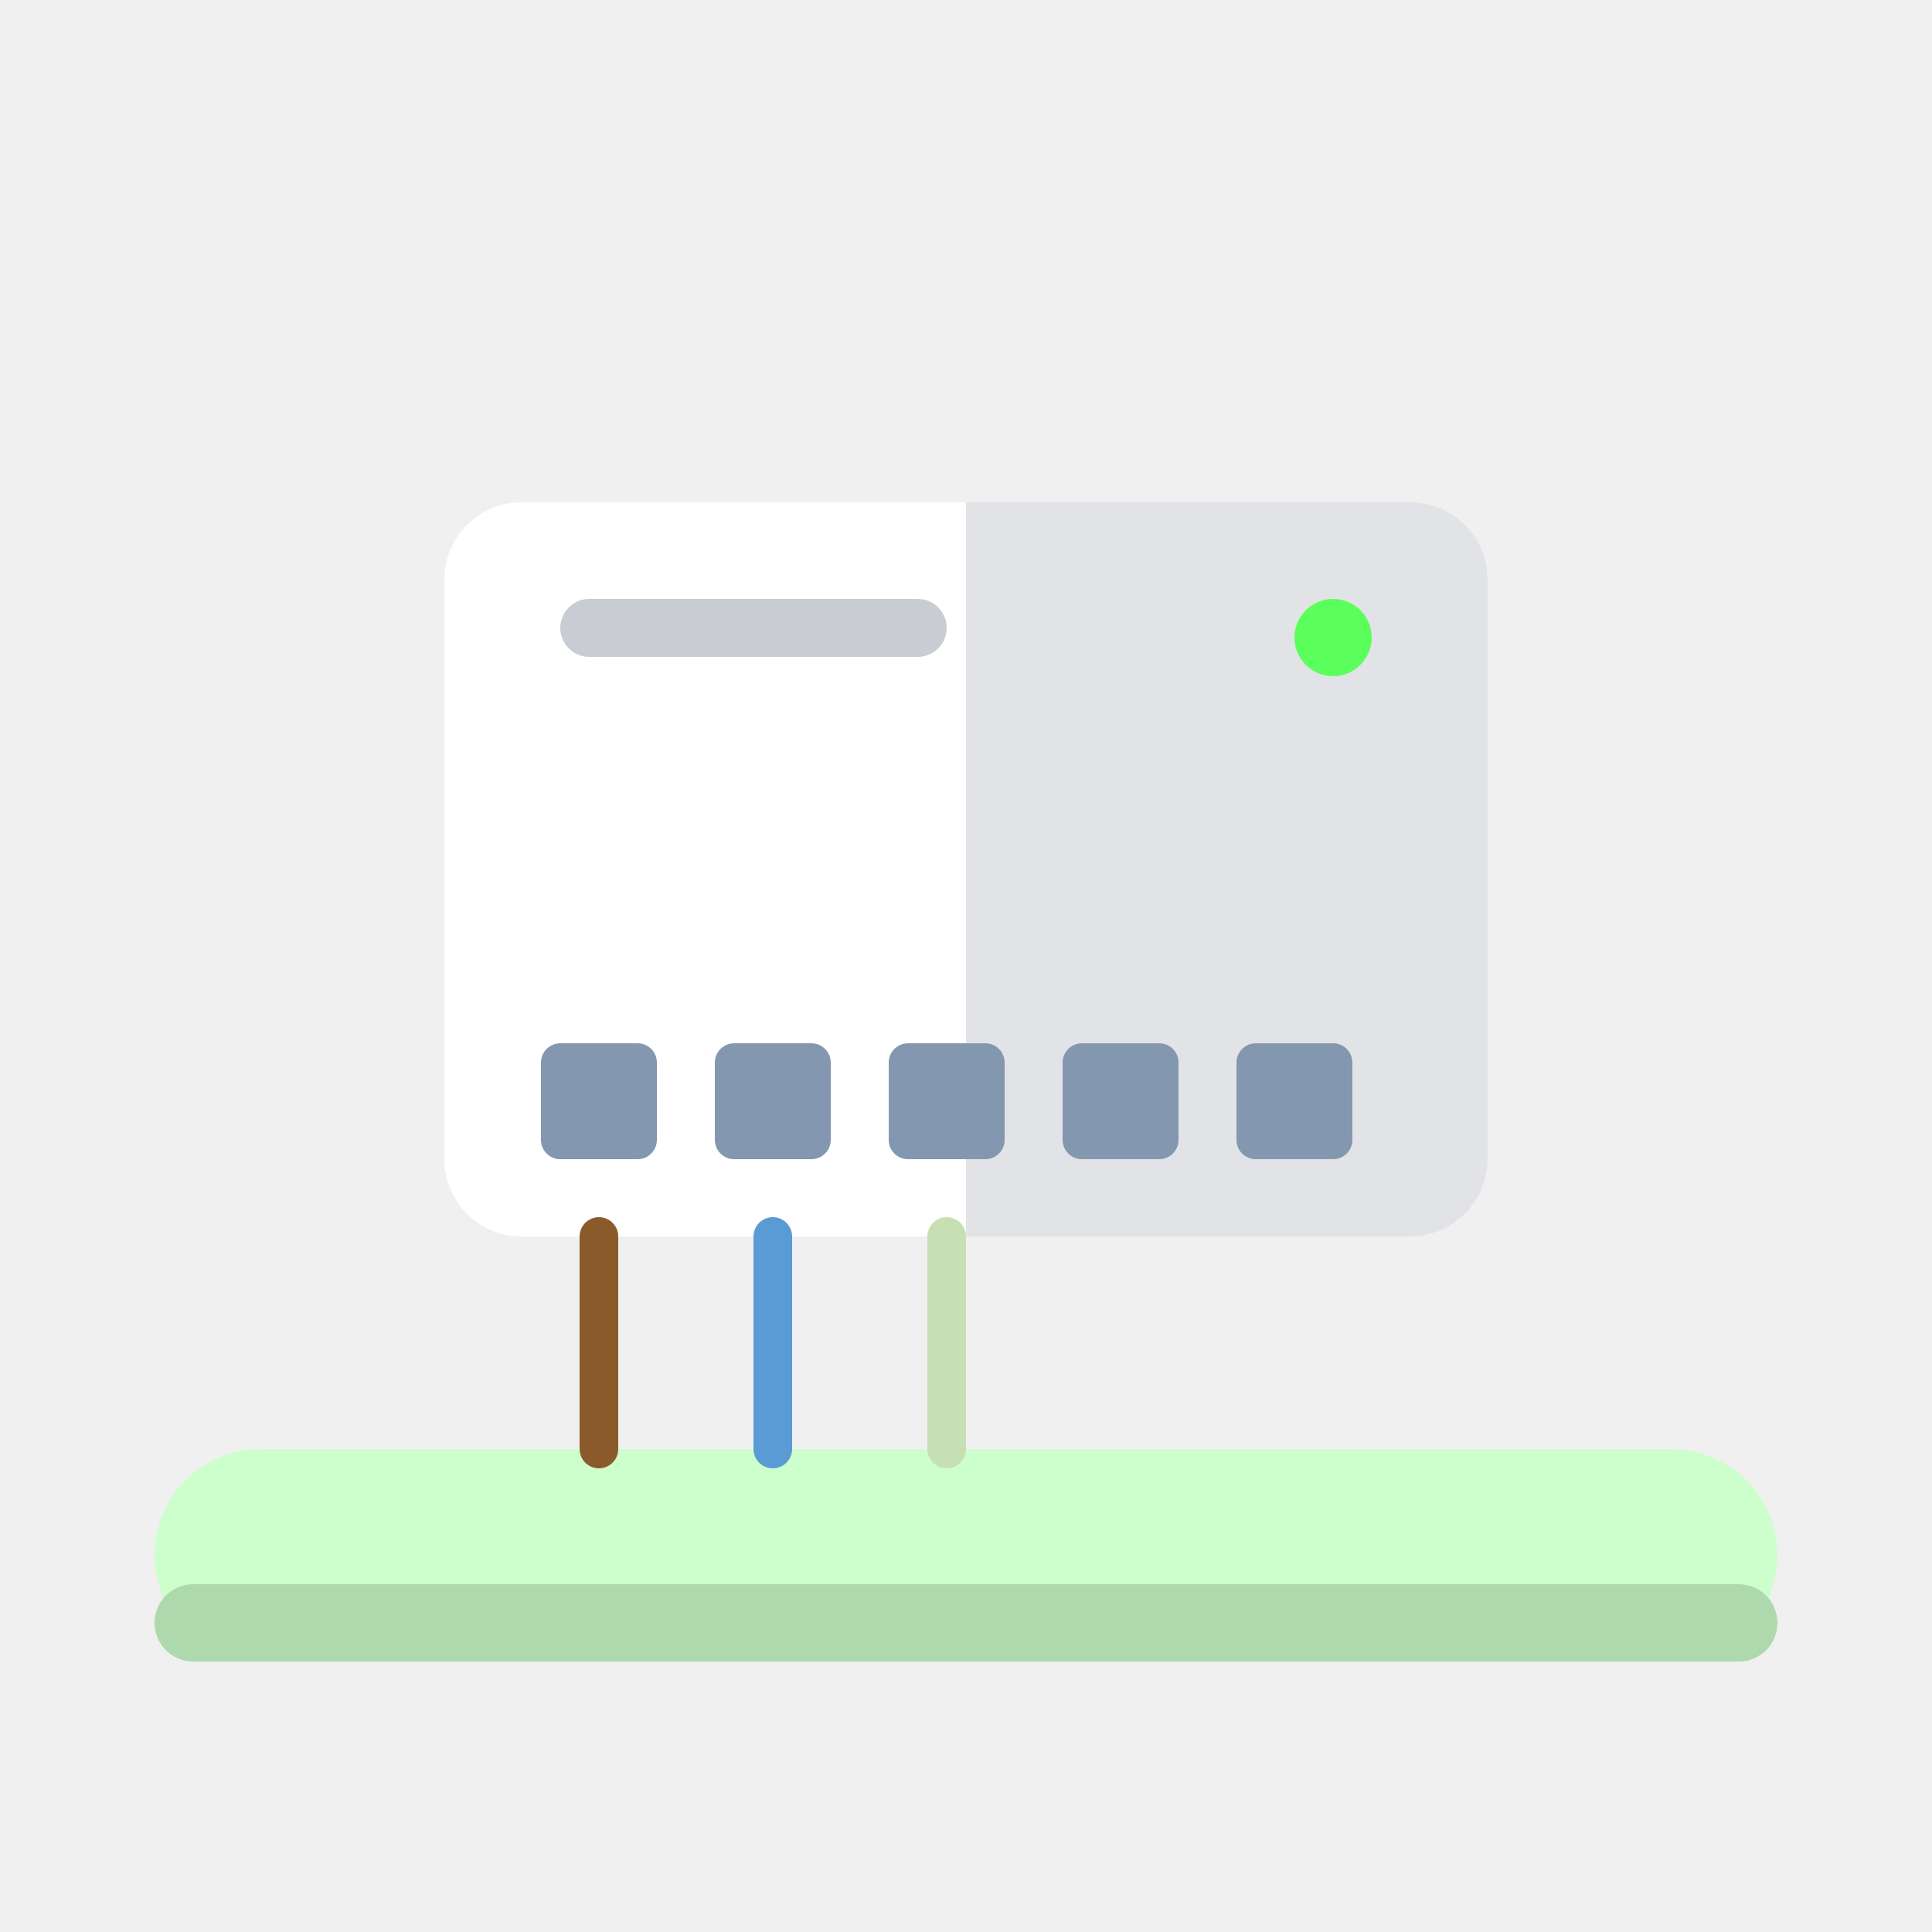
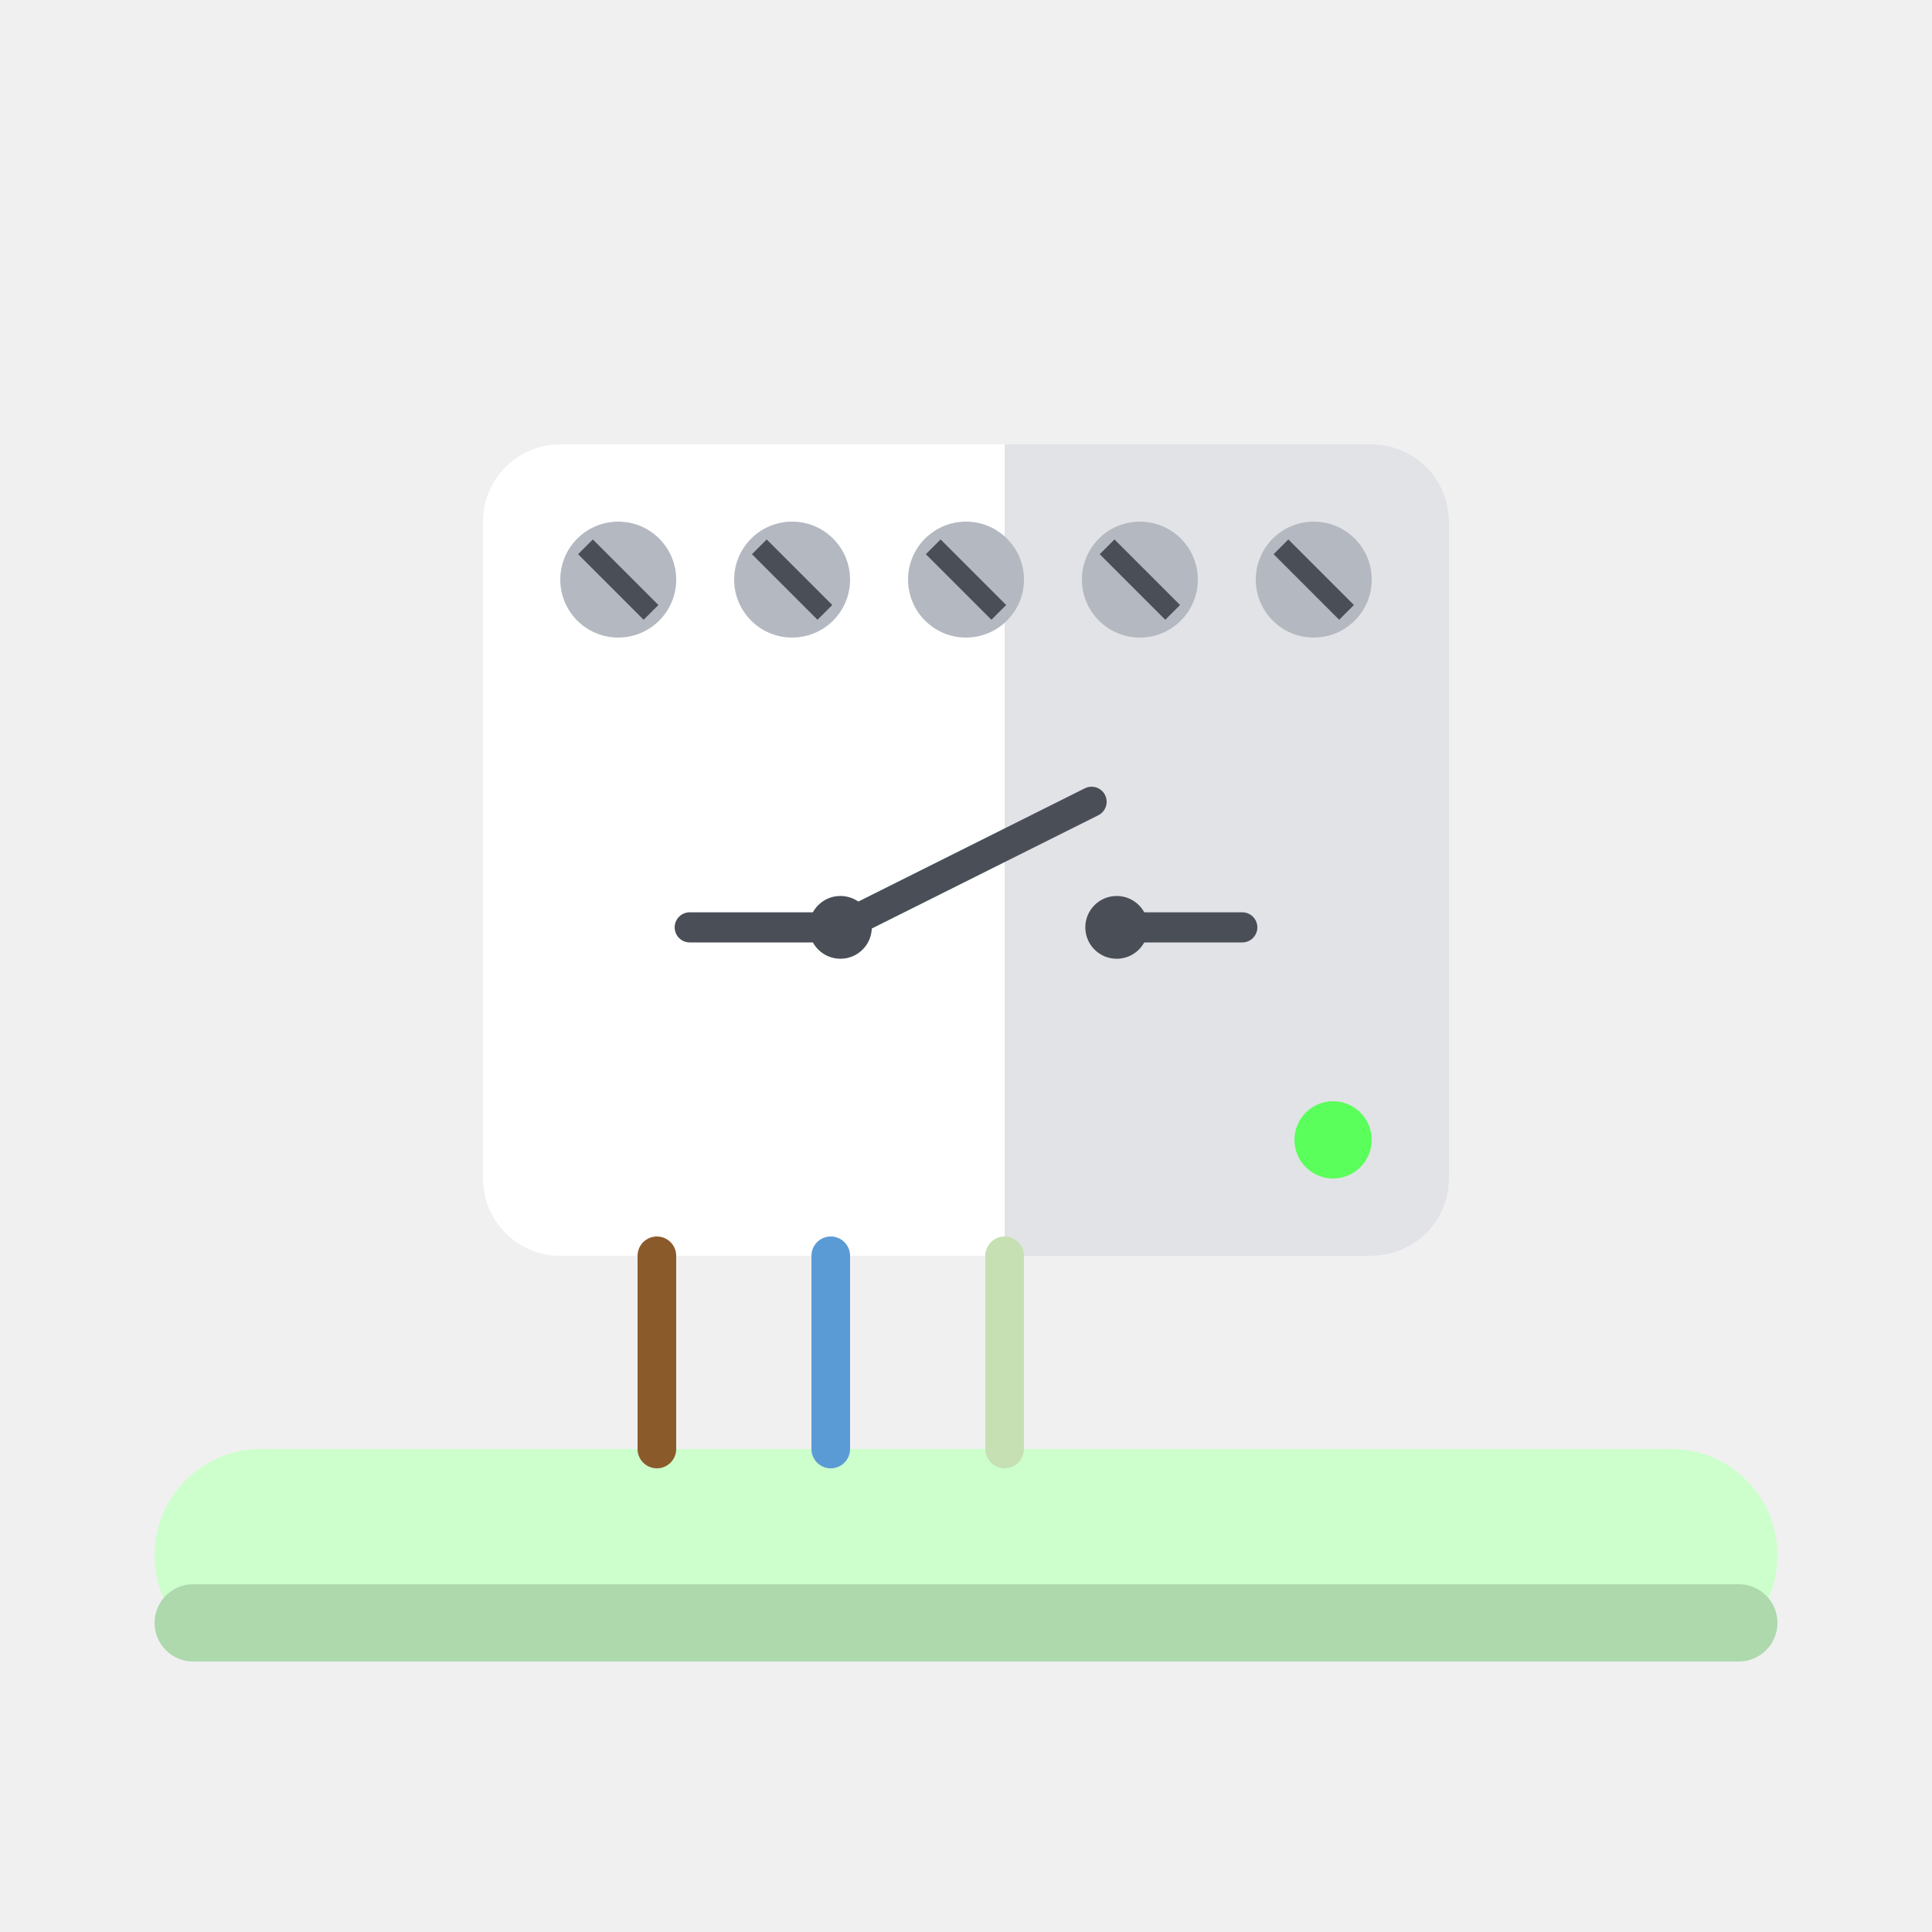
<svg xmlns="http://www.w3.org/2000/svg" viewBox="0 0 200 200">
  <rect x="16" y="150" width="168" height="22" rx="11" fill="#CCFFCC" />
  <rect x="16" y="164" width="168" height="8" rx="4" fill="#ADD9AD" />
-   <rect x="46" y="52" width="108" height="76" rx="8" fill="#FFFFFF" />
-   <rect x="100" y="52" width="54" height="76" rx="8" fill="#E2E3E6" />
-   <rect x="100" y="52" width="12" height="76" fill="#E2E3E6" />
-   <rect x="56" y="108" width="12" height="12" rx="2" fill="#8497B0" />
-   <rect x="74" y="108" width="12" height="12" rx="2" fill="#8497B0" />
-   <rect x="92" y="108" width="12" height="12" rx="2" fill="#8497B0" />
-   <rect x="110" y="108" width="12" height="12" rx="2" fill="#8497B0" />
-   <rect x="128" y="108" width="12" height="12" rx="2" fill="#8497B0" />
-   <circle cx="138" cy="66" r="4" fill="#5BFF5B" />
-   <rect x="58" y="62" width="40" height="6" rx="3" fill="#C9CCD3" />
+   <rect x="50" y="46" width="100" height="84" rx="8" fill="#FFFFFF" />
+   <rect x="104" y="46" width="46" height="84" rx="8" fill="#E2E3E6" />
+   <rect x="104" y="46" width="12" height="84" fill="#E2E3E6" />
+   <circle cx="64" cy="60" r="6" fill="#B4B8C0" />
+   <rect x="59.2" y="58.92" width="9.6" height="2.16" fill="#4A4F57" transform="rotate(45 64 60)" />
+   <circle cx="82" cy="60" r="6" fill="#B4B8C0" />
+   <rect x="77.2" y="58.92" width="9.6" height="2.16" fill="#4A4F57" transform="rotate(45 82 60)" />
+   <circle cx="100" cy="60" r="6" fill="#B4B8C0" />
+   <rect x="95.2" y="58.92" width="9.6" height="2.16" fill="#4A4F57" transform="rotate(45 100 60)" />
+   <circle cx="118" cy="60" r="6" fill="#B4B8C0" />
+   <rect x="113.2" y="58.92" width="9.6" height="2.16" fill="#4A4F57" transform="rotate(45 118 60)" />
+   <circle cx="136" cy="60" r="6" fill="#B4B8C0" />
+   <rect x="131.2" y="58.92" width="9.6" height="2.16" fill="#4A4F57" transform="rotate(45 136 60)" />
+   <g stroke="#4A4F57" stroke-width="3.12" stroke-linecap="round" fill="none">
+     <path d="M71.4 96 h15.6 l26.0 -13.0" />
+     <path d="M115.6 96 h13.0" />
+   </g>
+   <circle cx="87.0" cy="96" r="3.25" fill="#4A4F57" />
+   <circle cx="115.6" cy="96" r="3.25" fill="#4A4F57" />
+   <circle cx="138" cy="118" r="4" fill="#5BFF5B" />
  <g fill="none" stroke-width="4" stroke-linecap="round">
-     <path d="M62 128 v22" stroke="#8B5A2B" />
-     <path d="M80 128 v22" stroke="#5B9BD5" />
-     <path d="M98 128 v22" stroke="#C6E0B4" />
+     <path d="M68 130 v20" stroke="#8B5A2B" />
+     <path d="M86 130 v20" stroke="#5B9BD5" />
+     <path d="M104 130 v20" stroke="#C6E0B4" />
  </g>
</svg>
